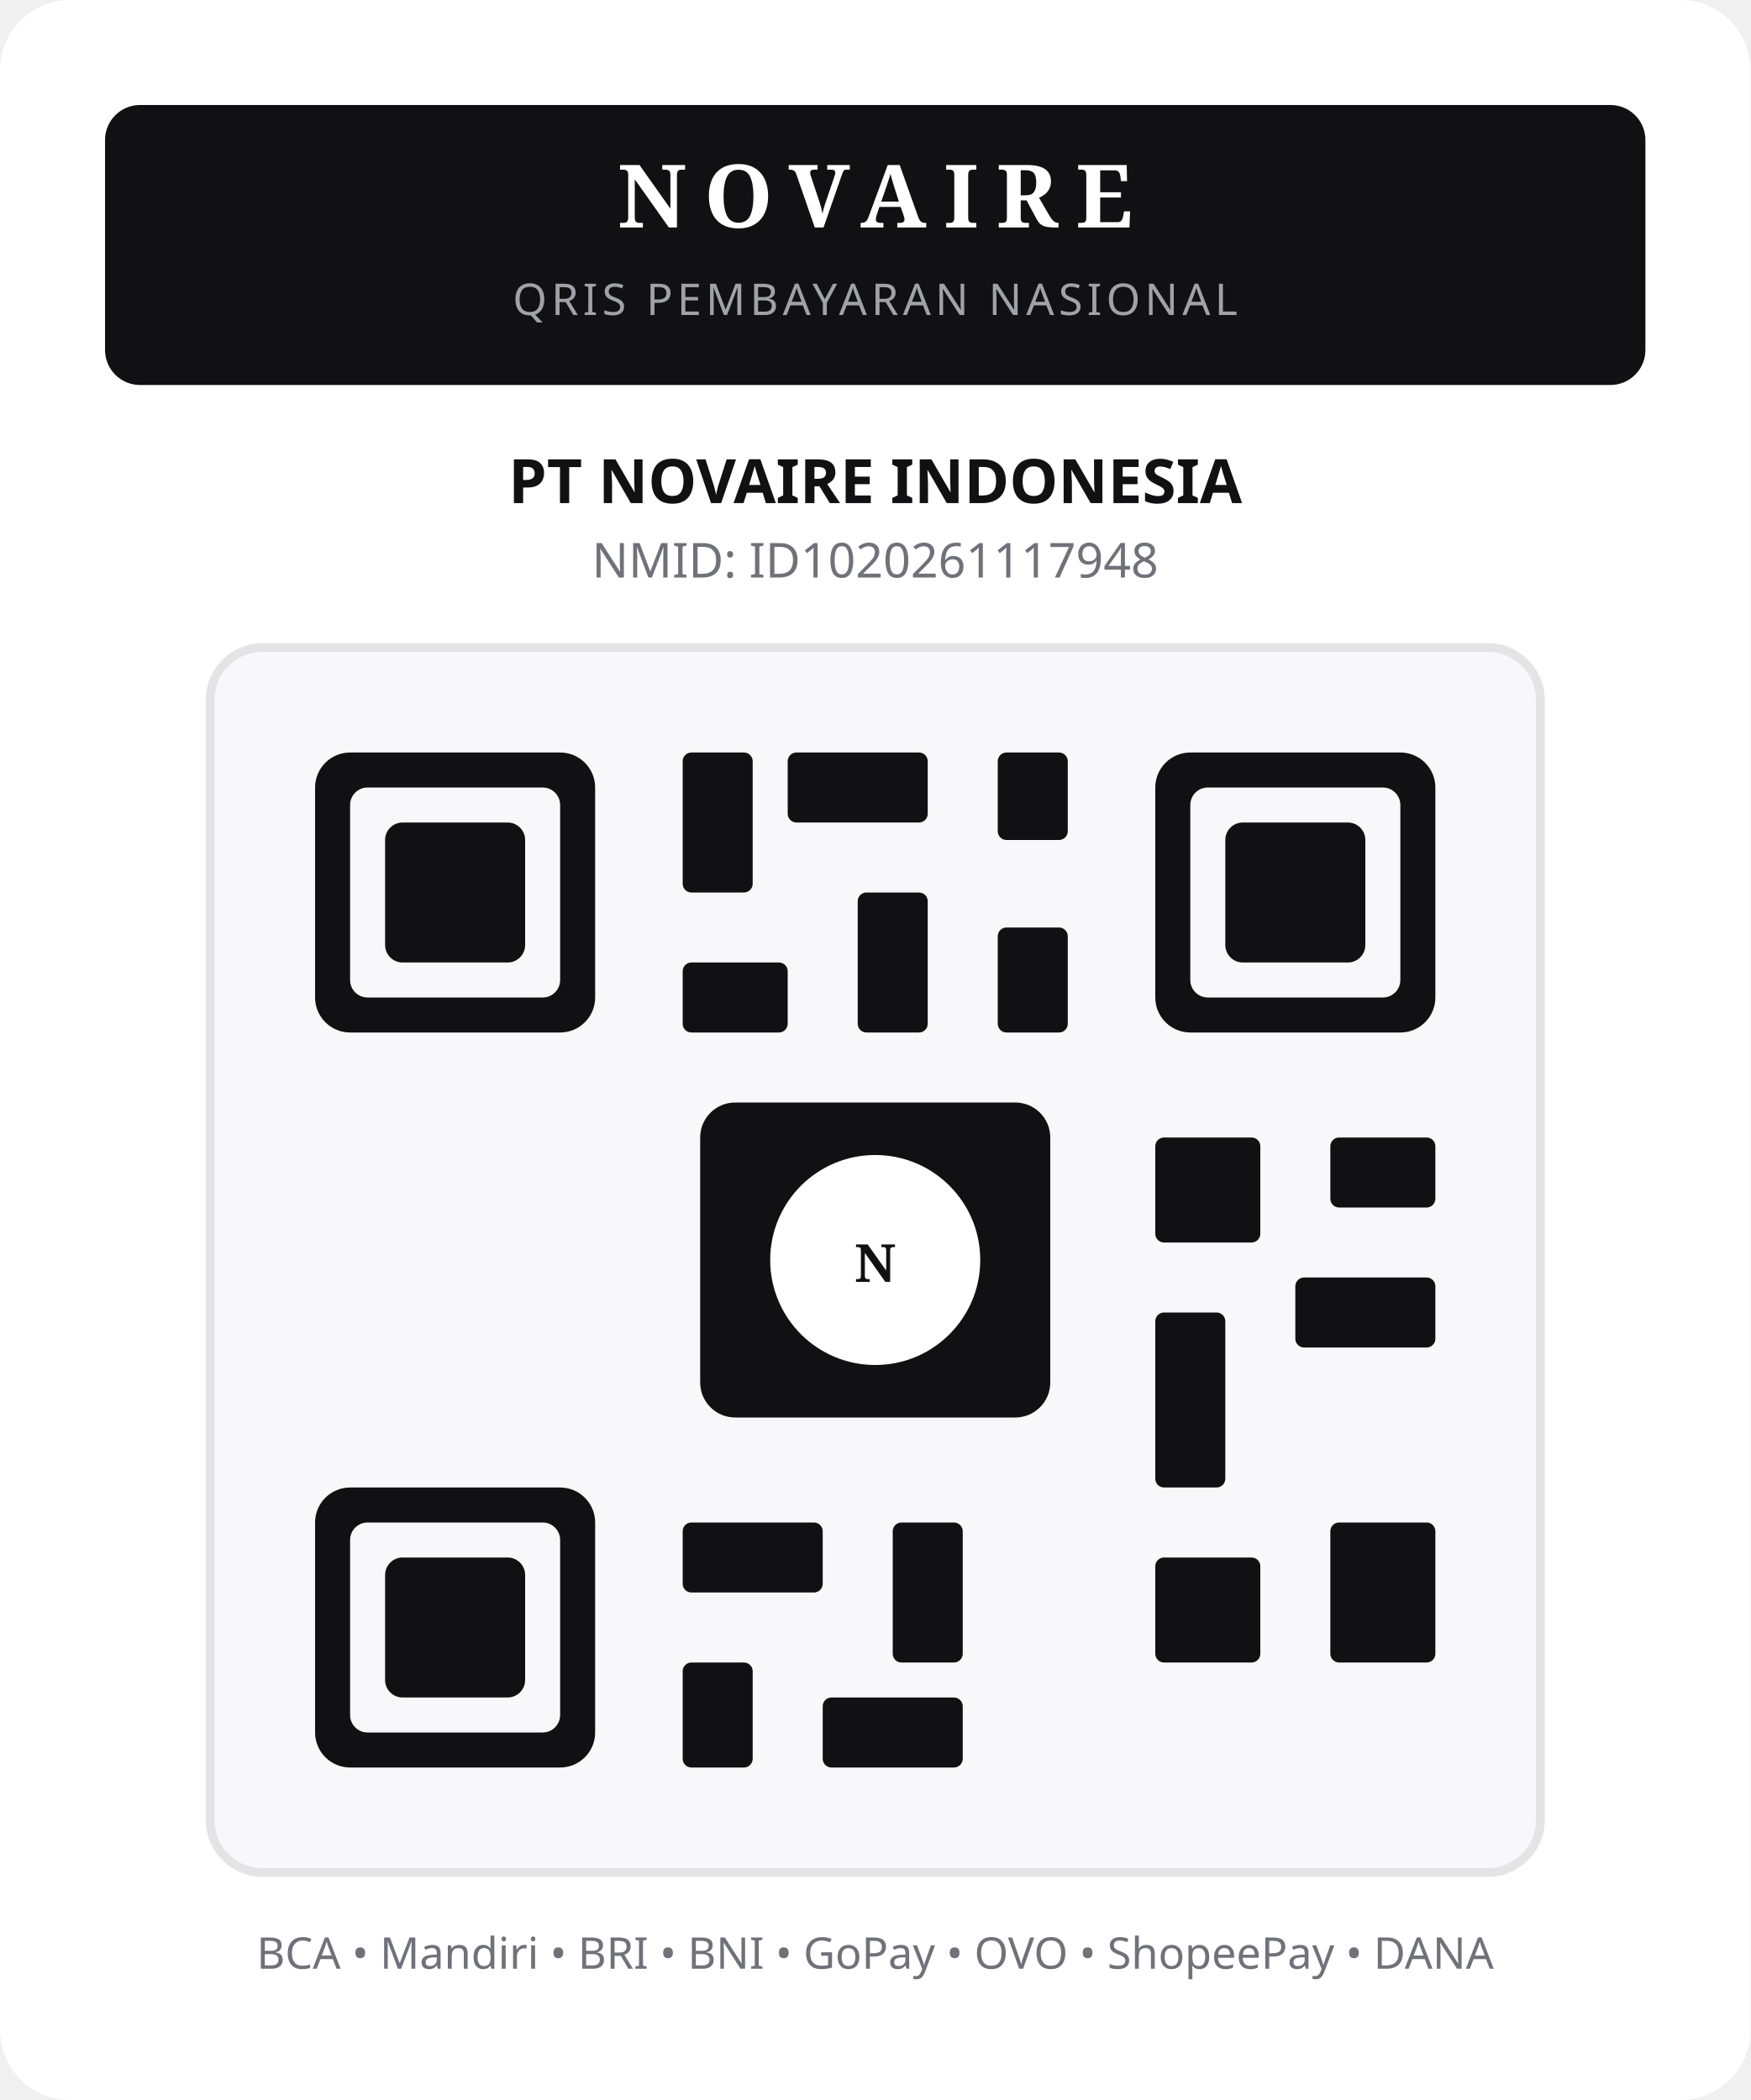
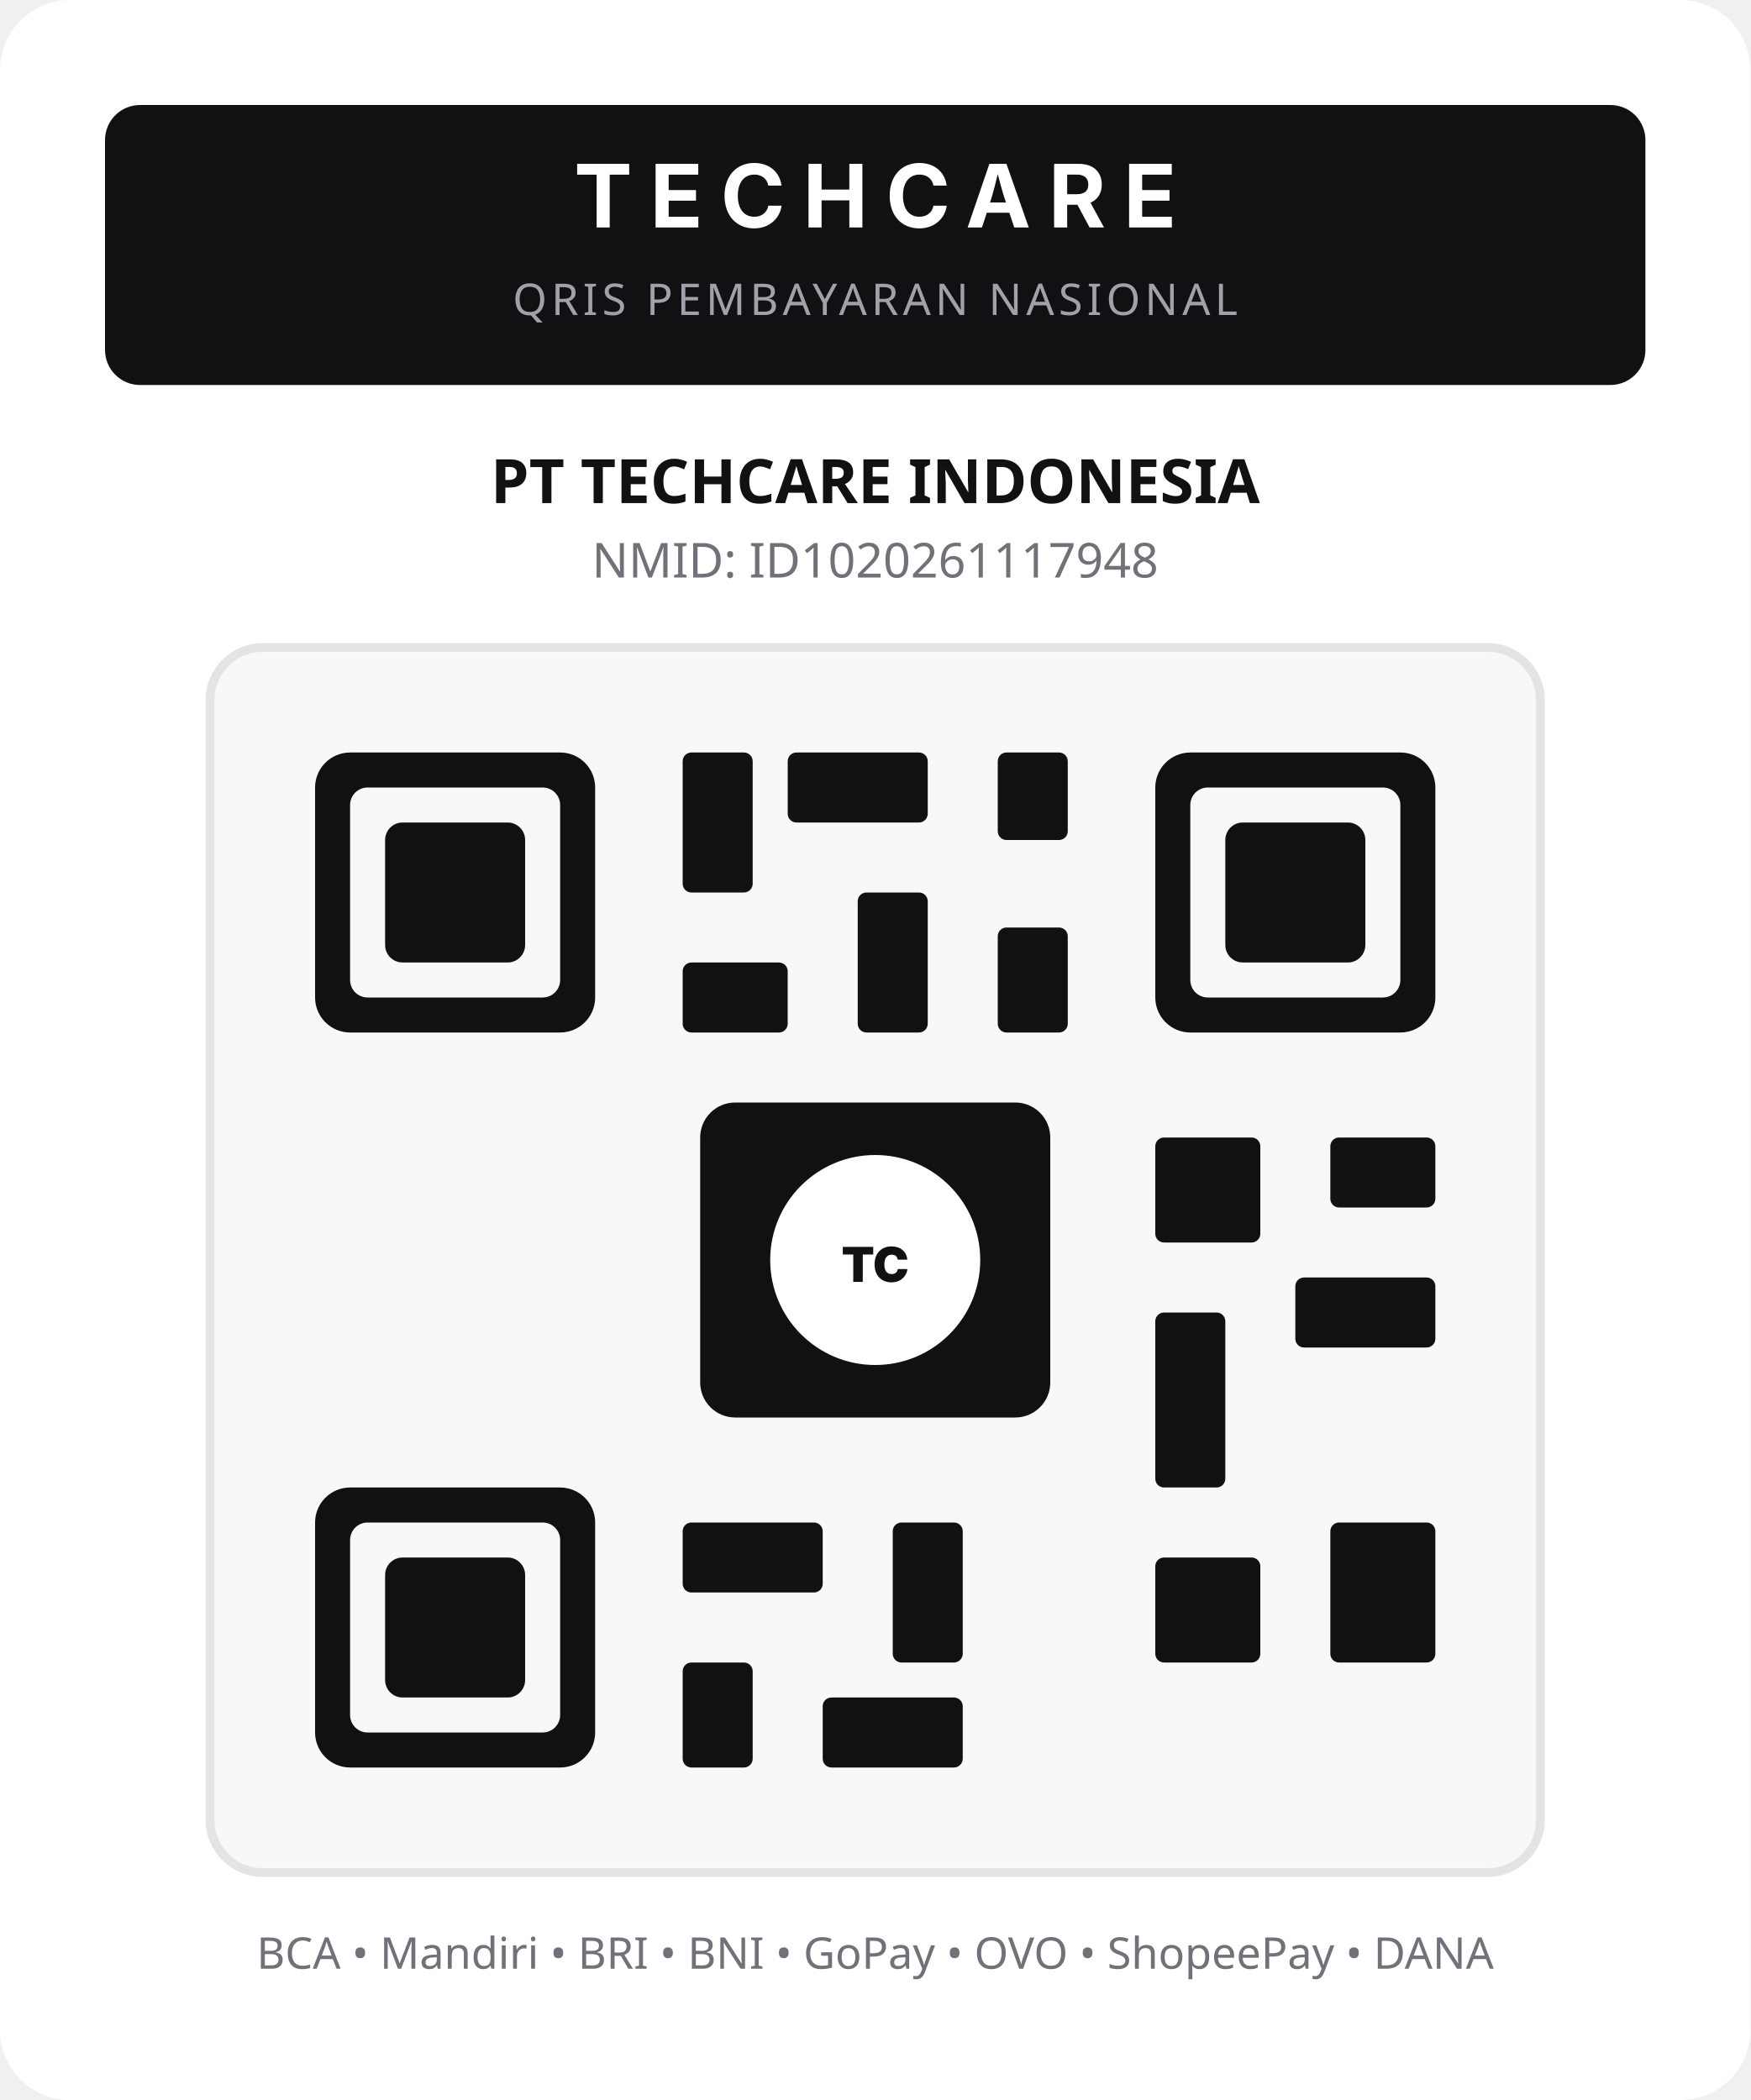
<svg xmlns="http://www.w3.org/2000/svg" viewBox="0 0 400 480" width="100%" height="100%">
  <rect width="400" height="480" fill="#ffffff" rx="16" />
  <rect x="24" y="24" width="352" height="64" rx="8" fill="#111113" />
-   <text x="200" y="52" fill="#ffffff" font-family="'Playfair Display', serif" font-size="20" font-weight="bold" text-anchor="middle" letter-spacing="4">NOVAIRE</text>
+   <text x="200" y="52" fill="#ffffff" font-family="-apple-system, sans-serif" font-size="20" font-weight="bold" text-anchor="middle" letter-spacing="4">TECHCARE</text>
  <text x="200" y="72" fill="#a1a1aa" font-family="sans-serif" font-size="10" text-anchor="middle" letter-spacing="1">QRIS PEMBAYARAN NASIONAL</text>
-   <text x="200" y="115" fill="#111113" font-family="sans-serif" font-size="14" font-weight="700" text-anchor="middle">PT NOVAIRE INDONESIA</text>
+   <text x="200" y="115" fill="#111113" font-family="sans-serif" font-size="14" font-weight="700" text-anchor="middle">PT TECHCARE INDONESIA</text>
  <text x="200" y="132" fill="#71717a" font-family="sans-serif" font-size="11" text-anchor="middle">NMID: ID1020261117948</text>
  <rect x="48" y="148" width="304" height="280" fill="#f8f8fa" rx="12" stroke="#e4e4e7" stroke-width="2" />
  <g fill="#111113">
    <rect x="72" y="172" width="64" height="64" rx="8" fill="#111113" />
    <rect x="80" y="180" width="48" height="48" rx="4" fill="#f8f8fa" />
    <rect x="88" y="188" width="32" height="32" rx="4" fill="#111113" />
    <rect x="264" y="172" width="64" height="64" rx="8" fill="#111113" />
    <rect x="272" y="180" width="48" height="48" rx="4" fill="#f8f8fa" />
    <rect x="280" y="188" width="32" height="32" rx="4" fill="#111113" />
    <rect x="72" y="340" width="64" height="64" rx="8" fill="#111113" />
    <rect x="80" y="348" width="48" height="48" rx="4" fill="#f8f8fa" />
    <rect x="88" y="356" width="32" height="32" rx="4" fill="#111113" />
    <rect x="156" y="172" width="16" height="32" rx="2" />
    <rect x="180" y="172" width="32" height="16" rx="2" />
    <rect x="228" y="172" width="16" height="20" rx="2" />
    <rect x="156" y="220" width="24" height="16" rx="2" />
    <rect x="196" y="204" width="16" height="32" rx="2" />
    <rect x="228" y="212" width="16" height="24" rx="2" />
    <rect x="160" y="252" width="80" height="72" rx="8" fill="#111113" />
    <circle cx="200" cy="288" r="24" fill="#ffffff" />
-     <text x="200" y="293" fill="#111113" font-family="'Playfair Display', serif" font-size="12" font-weight="900" text-anchor="middle">N</text>
+     <text x="200" y="293" fill="#111113" font-family="-apple-system, sans-serif" font-size="11" font-weight="900" text-anchor="middle">TC</text>
    <rect x="264" y="260" width="24" height="24" rx="2" />
    <rect x="304" y="260" width="24" height="16" rx="2" />
    <rect x="264" y="300" width="16" height="40" rx="2" />
    <rect x="296" y="292" width="32" height="16" rx="2" />
    <rect x="264" y="356" width="24" height="24" rx="2" />
    <rect x="304" y="348" width="24" height="32" rx="2" />
    <rect x="156" y="348" width="32" height="16" rx="2" />
    <rect x="204" y="348" width="16" height="32" rx="2" />
    <rect x="156" y="380" width="16" height="24" rx="2" />
    <rect x="188" y="388" width="32" height="16" rx="2" />
  </g>
  <text x="200" y="450" fill="#71717a" font-family="sans-serif" font-size="10" text-anchor="middle">BCA • Mandiri • BRI • BNI • GoPay • OVO • ShopeePay • DANA</text>
</svg>
